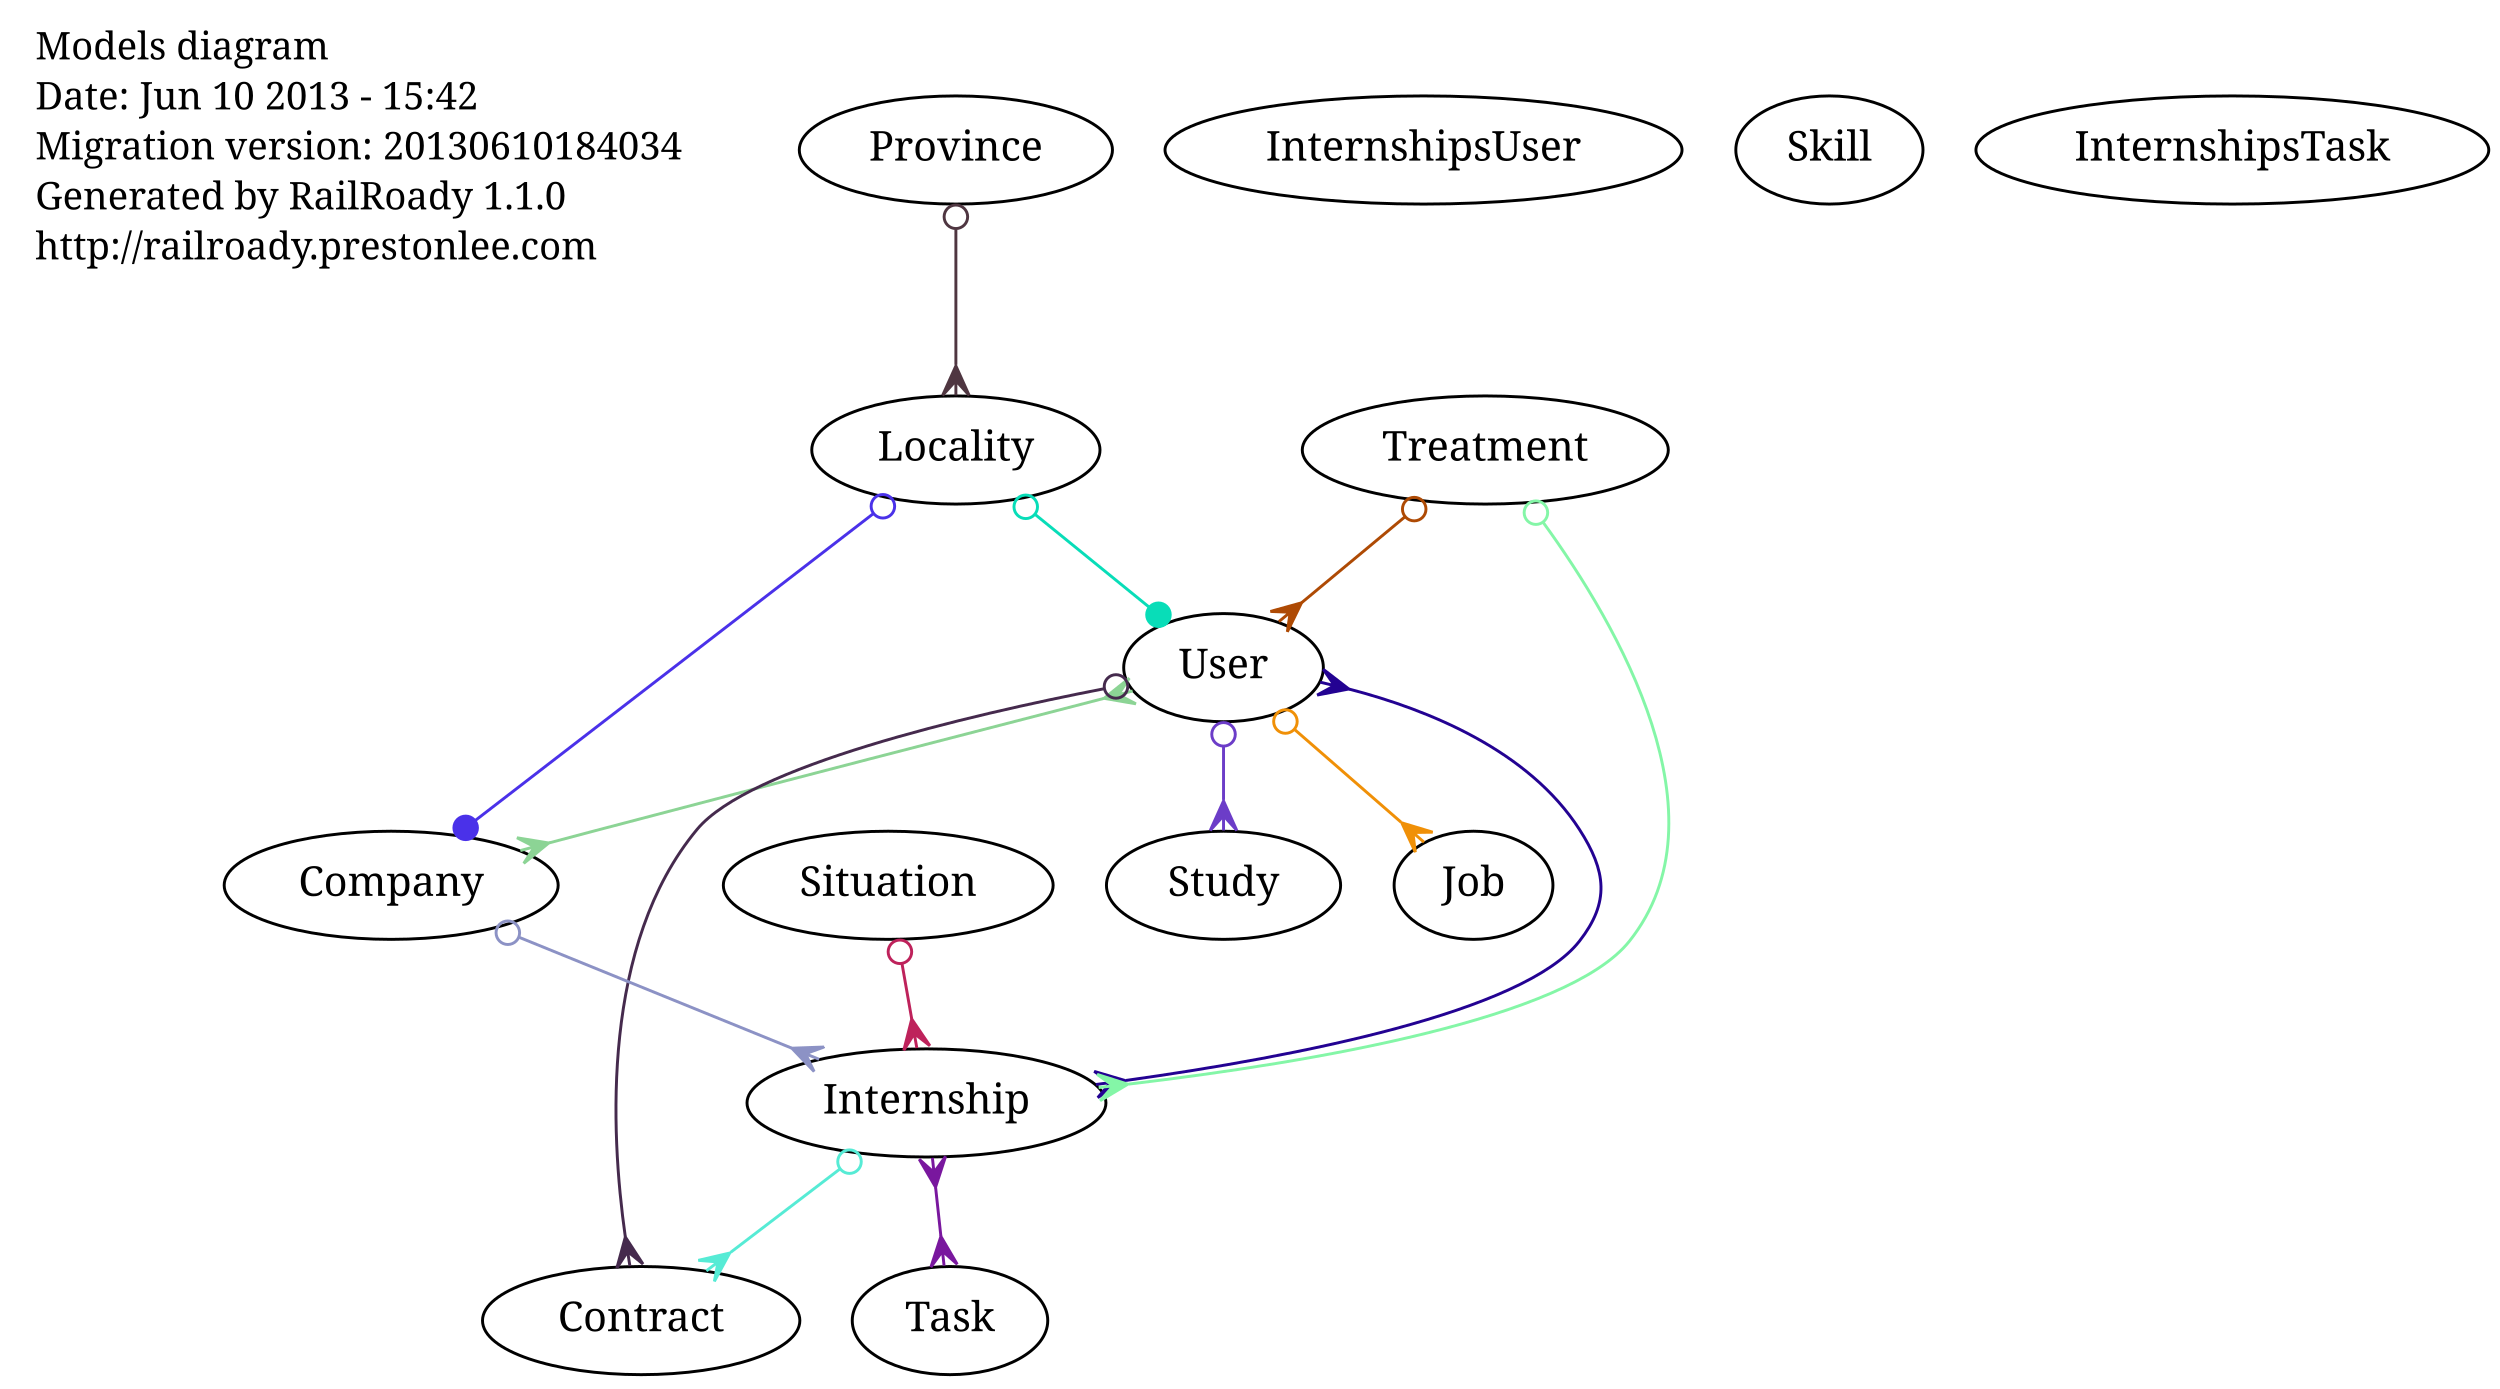
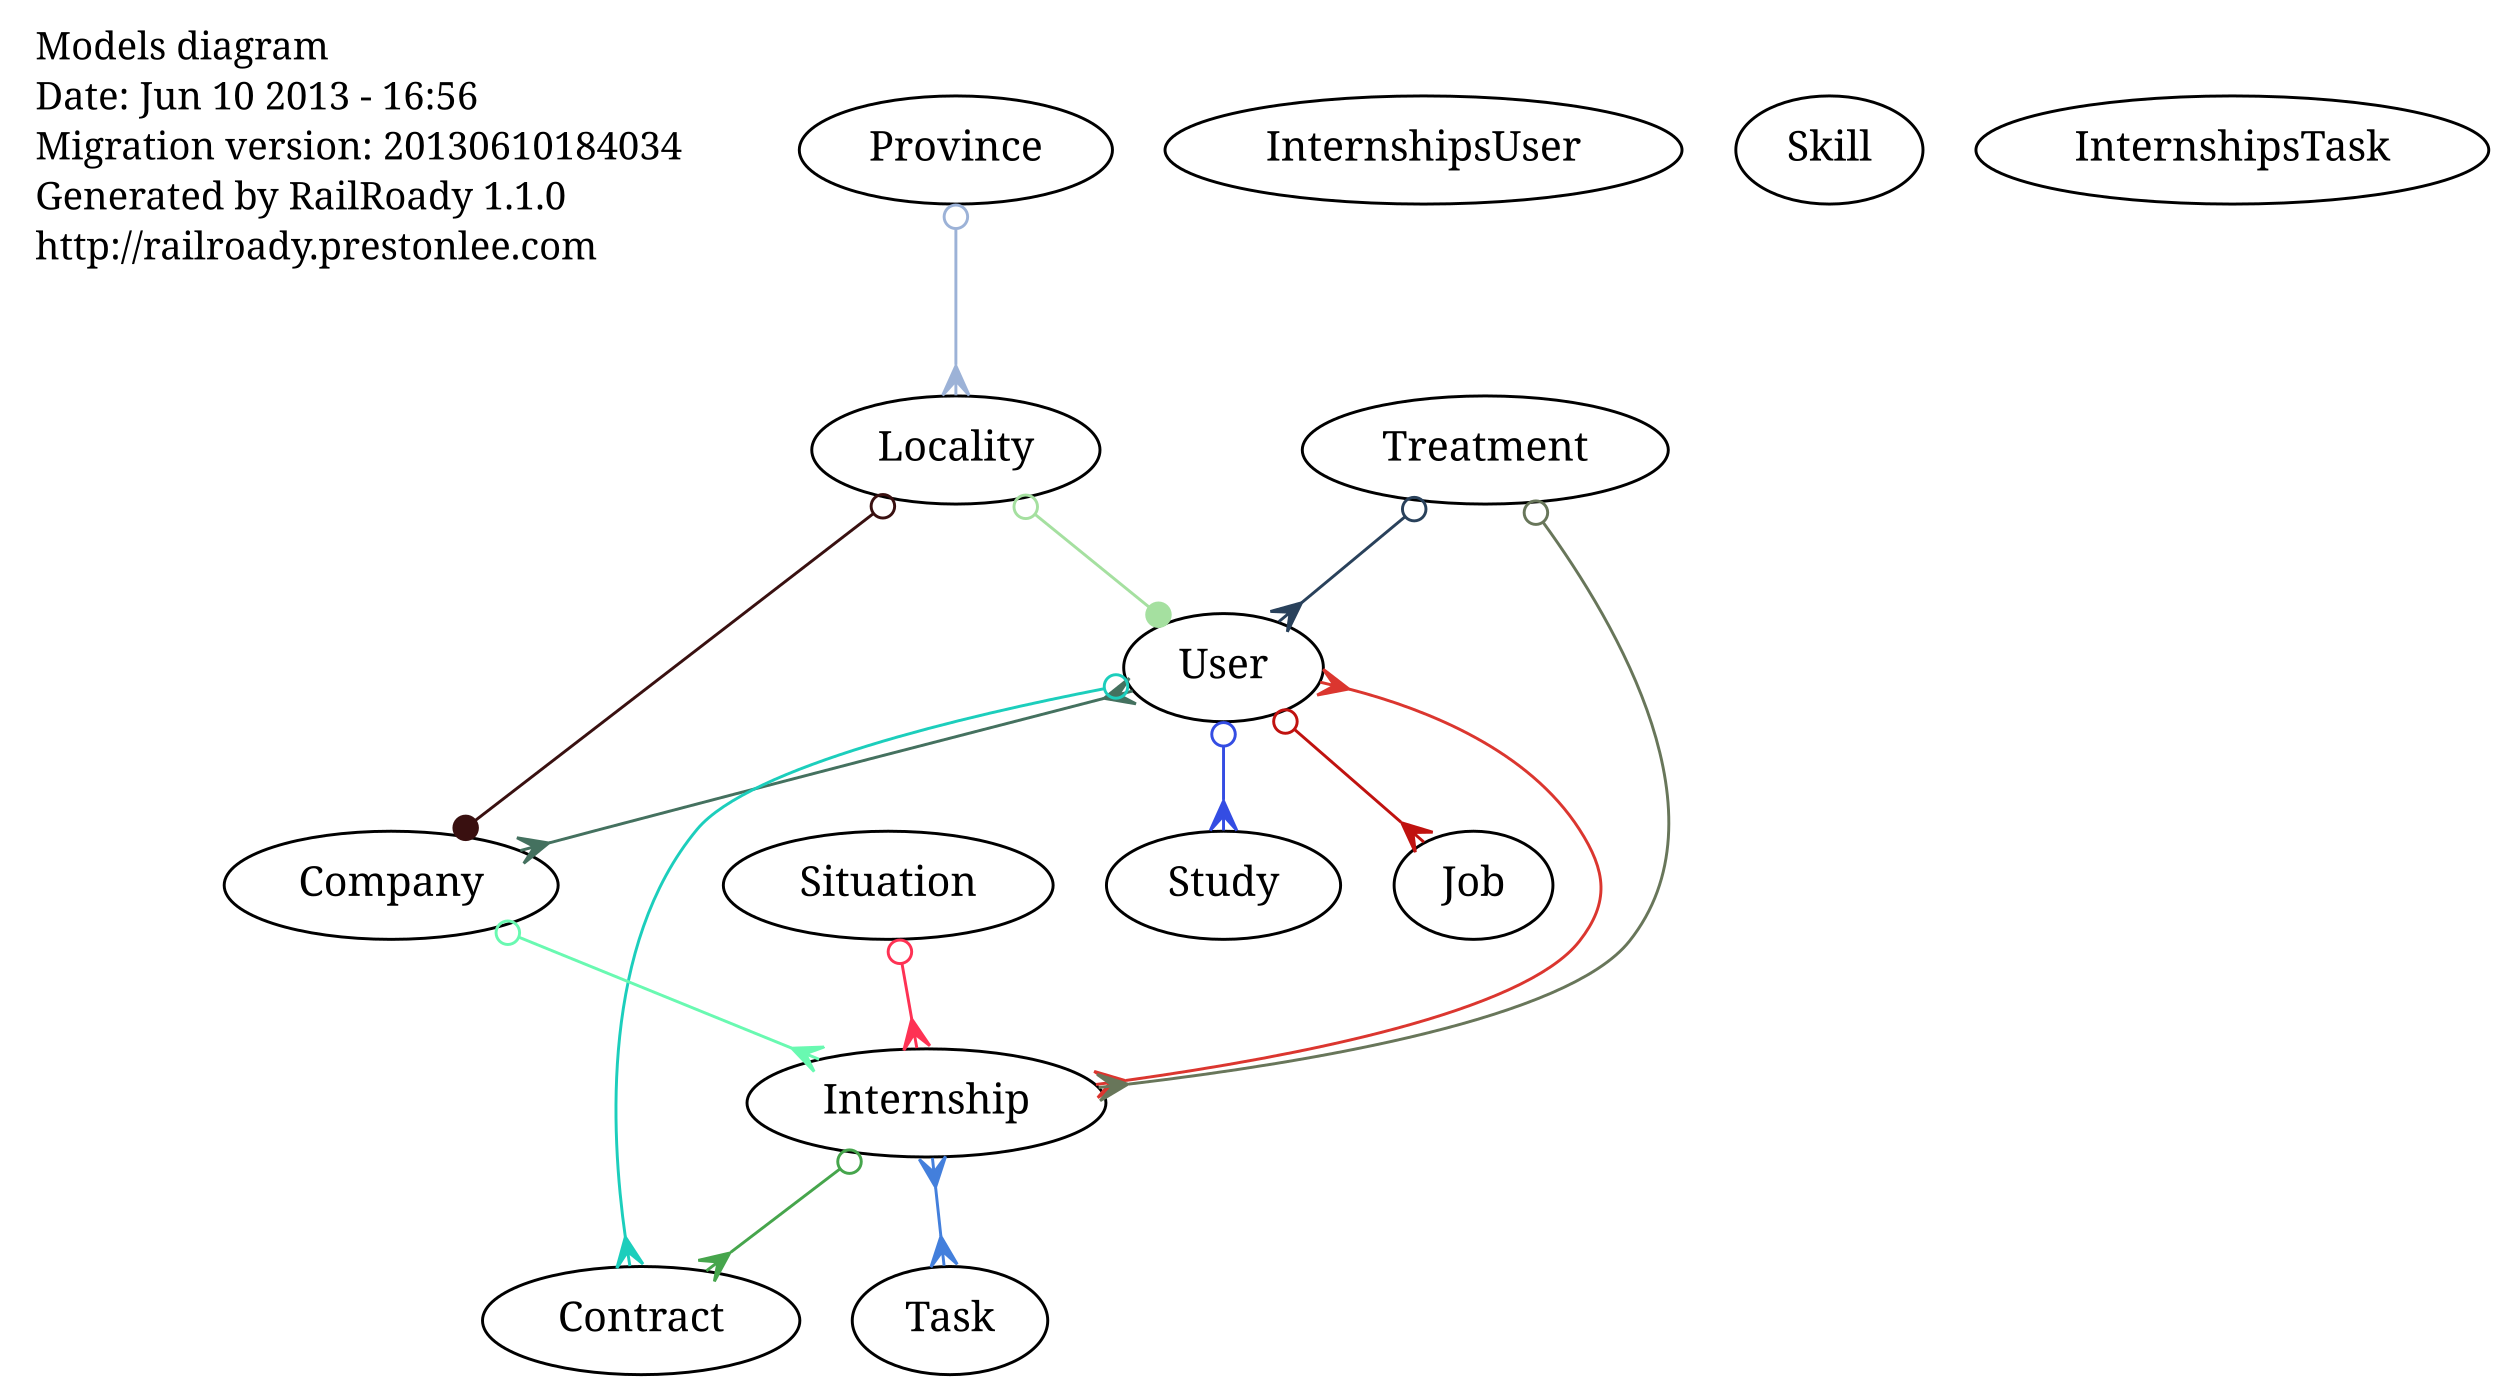
<svg xmlns="http://www.w3.org/2000/svg" width="850pt" height="472pt" viewBox="0.00 0.00 850.00 472.00">
  <g id="graph1" class="graph" transform="scale(1 1) rotate(0) translate(4 468)">
    <polygon fill="white" stroke="white" points="-4,5 -4,-468 847,-468 847,5 -4,5" />
    <g id="node1" class="node">
      <text text-anchor="start" x="8" y="-447.8" font-family="Times Roman,serif" font-size="13.00">Models diagram</text>
-       <text text-anchor="start" x="8" y="-430.8" font-family="Times Roman,serif" font-size="13.00">Date: Jun 10 2013 - 15:42</text>
+       <text text-anchor="start" x="8" y="-430.8" font-family="Times Roman,serif" font-size="13.00">Date: Jun 10 2013 - 16:56</text>
      <text text-anchor="start" x="8" y="-413.8" font-family="Times Roman,serif" font-size="13.00">Migration version: 20130610184034</text>
      <text text-anchor="start" x="8" y="-396.8" font-family="Times Roman,serif" font-size="13.00">Generated by RailRoady 1.1.0</text>
      <text text-anchor="start" x="8" y="-379.8" font-family="Times Roman,serif" font-size="13.00">http://railroady.prestonlee.com</text>
    </g>
    <g id="node2" class="node">
      <ellipse fill="none" stroke="black" cx="412" cy="-241" rx="33.941" ry="18.385" />
      <text text-anchor="middle" x="412" y="-237.4" font-family="Times Roman,serif" font-size="14.00">User</text>
    </g>
    <g id="node3" class="node">
      <ellipse fill="none" stroke="black" cx="129" cy="-167" rx="56.778" ry="18.385" />
      <text text-anchor="middle" x="129" y="-163.4" font-family="Times Roman,serif" font-size="14.00">Company</text>
    </g>
    <g id="edge10" class="edge">
-       <path fill="none" stroke="#8cd495" d="M371.343,-230.551C328.649,-219.554 259.57,-201.698 200,-186 194.388,-184.521 188.528,-182.968 182.687,-181.414" />
-       <polygon fill="#8cd495" stroke="#8cd495" points="371.4,-230.565 379.962,-237.416 376.242,-231.812 381.084,-233.058 381.084,-233.058 381.084,-233.058 376.242,-231.812 382.206,-228.7 371.4,-230.565 371.4,-230.565" />
-       <polygon fill="#8cd495" stroke="#8cd495" points="182.583,-181.386 174.08,-174.461 177.751,-180.098 172.92,-178.809 172.92,-178.809 172.92,-178.809 177.751,-180.098 171.761,-183.158 182.583,-181.386 182.583,-181.386" />
+       <path fill="none" stroke="#44715f" d="M371.343,-230.551C328.649,-219.554 259.57,-201.698 200,-186 194.388,-184.521 188.528,-182.968 182.687,-181.414" />
+       <polygon fill="#44715f" stroke="#44715f" points="371.4,-230.565 379.962,-237.416 376.242,-231.812 381.084,-233.058 381.084,-233.058 381.084,-233.058 376.242,-231.812 382.206,-228.7 371.4,-230.565 371.4,-230.565" />
+       <polygon fill="#44715f" stroke="#44715f" points="182.583,-181.386 174.08,-174.461 177.751,-180.098 172.92,-178.809 172.92,-178.809 172.92,-178.809 177.751,-180.098 171.761,-183.158 182.583,-181.386 182.583,-181.386" />
    </g>
    <g id="node4" class="node">
      <ellipse fill="none" stroke="black" cx="214" cy="-19" rx="53.948" ry="18.385" />
      <text text-anchor="middle" x="214" y="-15.4" font-family="Times Roman,serif" font-size="14.00">Contract</text>
    </g>
    <g id="edge2" class="edge">
-       <path fill="none" stroke="#452a4d" d="M371.469,-233.849C324.338,-224.666 250.719,-207.338 233,-186 200.594,-146.974 203.438,-83.942 208.601,-47.503" />
-       <ellipse fill="none" stroke="#452a4d" cx="375.438" cy="-234.608" rx="4" ry="4" />
-       <polygon fill="#452a4d" stroke="#452a4d" points="208.615,-47.417 214.612,-38.237 209.391,-42.478 210.166,-37.538 210.166,-37.538 210.166,-37.538 209.391,-42.478 205.721,-36.84 208.615,-47.417 208.615,-47.417" />
+       <path fill="none" stroke="#1ccebc" d="M371.469,-233.849C324.338,-224.666 250.719,-207.338 233,-186 200.594,-146.974 203.438,-83.942 208.601,-47.503" />
+       <ellipse fill="none" stroke="#1ccebc" cx="375.438" cy="-234.608" rx="4" ry="4" />
+       <polygon fill="#1ccebc" stroke="#1ccebc" points="208.615,-47.417 214.612,-38.237 209.391,-42.478 210.166,-37.538 210.166,-37.538 210.166,-37.538 209.391,-42.478 205.721,-36.84 208.615,-47.417 208.615,-47.417" />
    </g>
    <g id="node5" class="node">
      <ellipse fill="none" stroke="black" cx="412" cy="-167" rx="39.807" ry="18.385" />
      <text text-anchor="middle" x="412" y="-163.4" font-family="Times Roman,serif" font-size="14.00">Study</text>
    </g>
    <g id="edge4" class="edge">
-       <path fill="none" stroke="#6c3dc8" d="M412,-214.309C412,-208.377 412,-202.061 412,-196.04" />
-       <ellipse fill="none" stroke="#6c3dc8" cx="412" cy="-218.327" rx="4" ry="4" />
-       <polygon fill="#6c3dc8" stroke="#6c3dc8" points="412,-195.667 416.5,-185.667 412,-190.667 412,-185.667 412,-185.667 412,-185.667 412,-190.667 407.5,-185.667 412,-195.667 412,-195.667" />
+       <path fill="none" stroke="#344de3" d="M412,-214.309C412,-208.377 412,-202.061 412,-196.04" />
+       <ellipse fill="none" stroke="#344de3" cx="412" cy="-218.327" rx="4" ry="4" />
+       <polygon fill="#344de3" stroke="#344de3" points="412,-195.667 416.5,-185.667 412,-190.667 412,-185.667 412,-185.667 412,-185.667 412,-190.667 407.5,-185.667 412,-195.667 412,-195.667" />
    </g>
    <g id="node8" class="node">
      <ellipse fill="none" stroke="black" cx="311" cy="-93" rx="61.018" ry="18.385" />
      <text text-anchor="middle" x="311" y="-89.4" font-family="Times Roman,serif" font-size="14.00">Internship</text>
    </g>
    <g id="edge8" class="edge">
-       <path fill="none" stroke="#230292" d="M454.675,-233.719C482.141,-226.584 515.81,-212.696 533,-186 542.143,-171.8 543.408,-161.301 533,-148 514.072,-123.81 436.941,-108.77 378.87,-100.656" />
-       <polygon fill="#230292" stroke="#230292" points="454.606,-233.736 443.835,-231.677 449.742,-234.895 444.878,-236.054 444.878,-236.054 444.878,-236.054 449.742,-234.895 445.921,-240.431 454.606,-233.736 454.606,-233.736" />
-       <polygon fill="#230292" stroke="#230292" points="378.542,-100.612 369.237,-94.81 373.587,-99.941 368.632,-99.269 368.632,-99.269 368.632,-99.269 373.587,-99.941 368.028,-103.728 378.542,-100.612 378.542,-100.612" />
+       <path fill="none" stroke="#db362f" d="M454.675,-233.719C482.141,-226.584 515.81,-212.696 533,-186 542.143,-171.8 543.408,-161.301 533,-148 514.072,-123.81 436.941,-108.77 378.87,-100.656" />
+       <polygon fill="#db362f" stroke="#db362f" points="454.606,-233.736 443.835,-231.677 449.742,-234.895 444.878,-236.054 444.878,-236.054 444.878,-236.054 449.742,-234.895 445.921,-240.431 454.606,-233.736 454.606,-233.736" />
+       <polygon fill="#db362f" stroke="#db362f" points="378.542,-100.612 369.237,-94.81 373.587,-99.941 368.632,-99.269 368.632,-99.269 368.632,-99.269 373.587,-99.941 368.028,-103.728 378.542,-100.612 378.542,-100.612" />
    </g>
    <g id="node13" class="node">
      <ellipse fill="none" stroke="black" cx="497" cy="-167" rx="27" ry="18.385" />
      <text text-anchor="middle" x="497" y="-163.4" font-family="Times Roman,serif" font-size="14.00">Job</text>
    </g>
    <g id="edge6" class="edge">
-       <path fill="none" stroke="#f09007" d="M436.219,-219.916C447.52,-210.077 460.952,-198.383 472.311,-188.494" />
-       <ellipse fill="none" stroke="#f09007" cx="433.043" cy="-222.68" rx="4" ry="4" />
-       <polygon fill="#f09007" stroke="#f09007" points="472.614,-188.23 483.111,-185.058 476.385,-184.947 480.156,-181.664 480.156,-181.664 480.156,-181.664 476.385,-184.947 477.201,-178.27 472.614,-188.23 472.614,-188.23" />
+       <path fill="none" stroke="#c0120f" d="M436.219,-219.916C447.52,-210.077 460.952,-198.383 472.311,-188.494" />
+       <ellipse fill="none" stroke="#c0120f" cx="433.043" cy="-222.68" rx="4" ry="4" />
+       <polygon fill="#c0120f" stroke="#c0120f" points="472.614,-188.23 483.111,-185.058 476.385,-184.947 480.156,-181.664 480.156,-181.664 480.156,-181.664 476.385,-184.947 477.201,-178.27 472.614,-188.23 472.614,-188.23" />
    </g>
    <g id="edge12" class="edge">
-       <path fill="none" stroke="#8c92c5" d="M172.635,-149.258C200.594,-137.89 236.824,-123.16 265.197,-111.623" />
-       <ellipse fill="none" stroke="#8c92c5" cx="168.663" cy="-150.873" rx="4" ry="4" />
-       <polygon fill="#8c92c5" stroke="#8c92c5" points="265.231,-111.609 276.189,-112.012 269.863,-109.726 274.494,-107.843 274.494,-107.843 274.494,-107.843 269.863,-109.726 272.799,-103.674 265.231,-111.609 265.231,-111.609" />
+       <path fill="none" stroke="#69f9b1" d="M172.635,-149.258C200.594,-137.89 236.824,-123.16 265.197,-111.623" />
+       <ellipse fill="none" stroke="#69f9b1" cx="168.663" cy="-150.873" rx="4" ry="4" />
+       <polygon fill="#69f9b1" stroke="#69f9b1" points="265.231,-111.609 276.189,-112.012 269.863,-109.726 274.494,-107.843 274.494,-107.843 274.494,-107.843 269.863,-109.726 272.799,-103.674 265.231,-111.609 265.231,-111.609" />
    </g>
    <g id="node6" class="node">
      <ellipse fill="none" stroke="black" cx="480" cy="-417" rx="87.889" ry="18.385" />
      <text text-anchor="middle" x="480" y="-413.4" font-family="Times Roman,serif" font-size="14.00">InternshipsUser</text>
    </g>
    <g id="node7" class="node">
      <ellipse fill="none" stroke="black" cx="321" cy="-417" rx="53.238" ry="18.385" />
      <text text-anchor="middle" x="321" y="-413.4" font-family="Times Roman,serif" font-size="14.00">Province</text>
    </g>
    <g id="node12" class="node">
      <ellipse fill="none" stroke="black" cx="321" cy="-315" rx="48.998" ry="18.385" />
      <text text-anchor="middle" x="321" y="-311.4" font-family="Times Roman,serif" font-size="14.00">Locality</text>
    </g>
    <g id="edge14" class="edge">
-       <path fill="none" stroke="#4f3641" d="M321,-390.015C321,-375.835 321,-358.445 321,-343.98" />
-       <ellipse fill="none" stroke="#4f3641" cx="321" cy="-394.292" rx="4" ry="4" />
-       <polygon fill="#4f3641" stroke="#4f3641" points="321,-343.59 325.5,-333.59 321,-338.59 321,-333.59 321,-333.59 321,-333.59 321,-338.59 316.5,-333.59 321,-343.59 321,-343.59" />
+       <path fill="none" stroke="#9cb2d7" d="M321,-390.015C321,-375.835 321,-358.445 321,-343.98" />
+       <ellipse fill="none" stroke="#9cb2d7" cx="321" cy="-394.292" rx="4" ry="4" />
+       <polygon fill="#9cb2d7" stroke="#9cb2d7" points="321,-343.59 325.5,-333.59 321,-338.59 321,-333.59 321,-333.59 321,-333.59 321,-338.59 316.5,-333.59 321,-343.59 321,-343.59" />
    </g>
    <g id="edge16" class="edge">
-       <path fill="none" stroke="#56ebd5" d="M281.523,-70.512C269.778,-61.553 256.266,-51.244 244.429,-42.214" />
-       <ellipse fill="none" stroke="#56ebd5" cx="284.832" cy="-73.037" rx="4" ry="4" />
-       <polygon fill="#56ebd5" stroke="#56ebd5" points="244.106,-41.967 238.884,-32.324 240.13,-38.934 236.155,-35.902 236.155,-35.902 236.155,-35.902 240.13,-38.934 233.426,-39.48 244.106,-41.967 244.106,-41.967" />
+       <path fill="none" stroke="#46a54c" d="M281.523,-70.512C269.778,-61.553 256.266,-51.244 244.429,-42.214" />
+       <ellipse fill="none" stroke="#46a54c" cx="284.832" cy="-73.037" rx="4" ry="4" />
+       <polygon fill="#46a54c" stroke="#46a54c" points="244.106,-41.967 238.884,-32.324 240.13,-38.934 236.155,-35.902 236.155,-35.902 236.155,-35.902 240.13,-38.934 233.426,-39.48 244.106,-41.967 244.106,-41.967" />
    </g>
    <g id="node9" class="node">
      <ellipse fill="none" stroke="black" cx="319" cy="-19" rx="33.234" ry="18.385" />
      <text text-anchor="middle" x="319" y="-15.4" font-family="Times Roman,serif" font-size="14.00">Task</text>
    </g>
    <g id="edge18" class="edge">
-       <path fill="none" stroke="#79179e" d="M314.105,-64.282C314.693,-58.836 315.309,-53.138 315.898,-47.693" />
-       <polygon fill="#79179e" stroke="#79179e" points="314.094,-64.385 308.545,-73.843 313.556,-69.356 313.019,-74.327 313.019,-74.327 313.019,-74.327 313.556,-69.356 317.493,-74.81 314.094,-64.385 314.094,-64.385" />
-       <polygon fill="#79179e" stroke="#79179e" points="315.907,-47.609 321.456,-38.151 316.444,-42.638 316.982,-37.667 316.982,-37.667 316.982,-37.667 316.444,-42.638 312.508,-37.184 315.907,-47.609 315.907,-47.609" />
+       <path fill="none" stroke="#437fdc" d="M314.105,-64.282C314.693,-58.836 315.309,-53.138 315.898,-47.693" />
+       <polygon fill="#437fdc" stroke="#437fdc" points="314.094,-64.385 308.545,-73.843 313.556,-69.356 313.019,-74.327 313.019,-74.327 313.019,-74.327 313.556,-69.356 317.493,-74.81 314.094,-64.385 314.094,-64.385" />
+       <polygon fill="#437fdc" stroke="#437fdc" points="315.907,-47.609 321.456,-38.151 316.444,-42.638 316.982,-37.667 316.982,-37.667 316.982,-37.667 316.444,-42.638 312.508,-37.184 315.907,-47.609 315.907,-47.609" />
    </g>
    <g id="node10" class="node">
      <ellipse fill="none" stroke="black" cx="298" cy="-167" rx="56.068" ry="18.385" />
      <text text-anchor="middle" x="298" y="-163.4" font-family="Times Roman,serif" font-size="14.00">Situation</text>
    </g>
    <g id="edge20" class="edge">
-       <path fill="none" stroke="#be225b" d="M302.689,-140.309C303.757,-134.229 304.896,-127.745 305.978,-121.589" />
-       <ellipse fill="none" stroke="#be225b" cx="301.973" cy="-144.387" rx="4" ry="4" />
-       <polygon fill="#be225b" stroke="#be225b" points="305.99,-121.517 312.153,-112.446 306.855,-116.592 307.721,-111.667 307.721,-111.667 307.721,-111.667 306.855,-116.592 303.288,-110.889 305.99,-121.517 305.99,-121.517" />
+       <path fill="none" stroke="#fe3254" d="M302.689,-140.309C303.757,-134.229 304.896,-127.745 305.978,-121.589" />
+       <ellipse fill="none" stroke="#fe3254" cx="301.973" cy="-144.387" rx="4" ry="4" />
+       <polygon fill="#fe3254" stroke="#fe3254" points="305.99,-121.517 312.153,-112.446 306.855,-116.592 307.721,-111.667 307.721,-111.667 307.721,-111.667 306.855,-116.592 303.288,-110.889 305.99,-121.517 305.99,-121.517" />
    </g>
    <g id="node11" class="node">
      <ellipse fill="none" stroke="black" cx="501" cy="-315" rx="62.225" ry="18.385" />
      <text text-anchor="middle" x="501" y="-311.4" font-family="Times Roman,serif" font-size="14.00">Treatment</text>
    </g>
    <g id="edge22" class="edge">
-       <path fill="none" stroke="#ae4a04" d="M473.734,-292.329C462.55,-283.031 449.65,-272.304 438.543,-263.069" />
-       <ellipse fill="none" stroke="#ae4a04" cx="476.833" cy="-294.906" rx="4" ry="4" />
-       <polygon fill="#ae4a04" stroke="#ae4a04" points="438.511,-263.043 433.699,-253.189 434.667,-259.846 430.822,-256.65 430.822,-256.65 430.822,-256.65 434.667,-259.846 427.945,-260.11 438.511,-263.043 438.511,-263.043" />
+       <path fill="none" stroke="#29415b" d="M473.734,-292.329C462.55,-283.031 449.65,-272.304 438.543,-263.069" />
+       <ellipse fill="none" stroke="#29415b" cx="476.833" cy="-294.906" rx="4" ry="4" />
+       <polygon fill="#29415b" stroke="#29415b" points="438.511,-263.043 433.699,-253.189 434.667,-259.846 430.822,-256.65 430.822,-256.65 430.822,-256.65 434.667,-259.846 427.945,-260.11 438.511,-263.043 438.511,-263.043" />
    </g>
    <g id="edge24" class="edge">
-       <path fill="none" stroke="#84f6a7" d="M520.748,-290.285C546.28,-255.148 583.696,-190.331 550,-148 529.026,-121.651 442.711,-106.865 379.817,-99.412" />
-       <ellipse fill="none" stroke="#84f6a7" cx="518.212" cy="-293.692" rx="4" ry="4" />
-       <polygon fill="#84f6a7" stroke="#84f6a7" points="379.481,-99.374 370.059,-93.764 374.514,-98.804 369.546,-98.235 369.546,-98.235 369.546,-98.235 374.514,-98.804 369.034,-102.705 379.481,-99.374 379.481,-99.374" />
+       <path fill="none" stroke="#68765a" d="M520.748,-290.285C546.28,-255.148 583.696,-190.331 550,-148 529.026,-121.651 442.711,-106.865 379.817,-99.412" />
+       <ellipse fill="none" stroke="#68765a" cx="518.212" cy="-293.692" rx="4" ry="4" />
+       <polygon fill="#68765a" stroke="#68765a" points="379.481,-99.374 370.059,-93.764 374.514,-98.804 369.546,-98.235 369.546,-98.235 369.546,-98.235 374.514,-98.804 369.034,-102.705 379.481,-99.374 379.481,-99.374" />
    </g>
    <g id="edge26" class="edge">
-       <path fill="none" stroke="#08ddb8" d="M348.056,-292.998C360.257,-283.077 374.587,-271.424 386.586,-261.666" />
-       <ellipse fill="none" stroke="#08ddb8" cx="344.753" cy="-295.685" rx="4" ry="4" />
-       <ellipse fill="#08ddb8" stroke="#08ddb8" cx="389.881" cy="-258.987" rx="4" ry="4" />
+       <path fill="none" stroke="#a5e0a0" d="M348.056,-292.998C360.257,-283.077 374.587,-271.424 386.586,-261.666" />
+       <ellipse fill="none" stroke="#a5e0a0" cx="344.753" cy="-295.685" rx="4" ry="4" />
+       <ellipse fill="#a5e0a0" stroke="#a5e0a0" cx="389.881" cy="-258.987" rx="4" ry="4" />
    </g>
    <g id="edge28" class="edge">
-       <path fill="none" stroke="#4a31e9" d="M292.99,-293.409C256.809,-265.52 194.157,-217.225 157.661,-189.093" />
-       <ellipse fill="none" stroke="#4a31e9" cx="296.18" cy="-295.868" rx="4" ry="4" />
-       <ellipse fill="#4a31e9" stroke="#4a31e9" cx="154.331" cy="-186.526" rx="4" ry="4" />
+       <path fill="none" stroke="#391010" d="M292.99,-293.409C256.809,-265.52 194.157,-217.225 157.661,-189.093" />
+       <ellipse fill="none" stroke="#391010" cx="296.18" cy="-295.868" rx="4" ry="4" />
+       <ellipse fill="#391010" stroke="#391010" cx="154.331" cy="-186.526" rx="4" ry="4" />
    </g>
    <g id="node14" class="node">
      <ellipse fill="none" stroke="black" cx="618" cy="-417" rx="31.82" ry="18.385" />
      <text text-anchor="middle" x="618" y="-413.4" font-family="Times Roman,serif" font-size="14.00">Skill</text>
    </g>
    <g id="node15" class="node">
      <ellipse fill="none" stroke="black" cx="755" cy="-417" rx="87.18" ry="18.385" />
      <text text-anchor="middle" x="755" y="-413.4" font-family="Times Roman,serif" font-size="14.00">InternshipsTask</text>
    </g>
  </g>
</svg>
